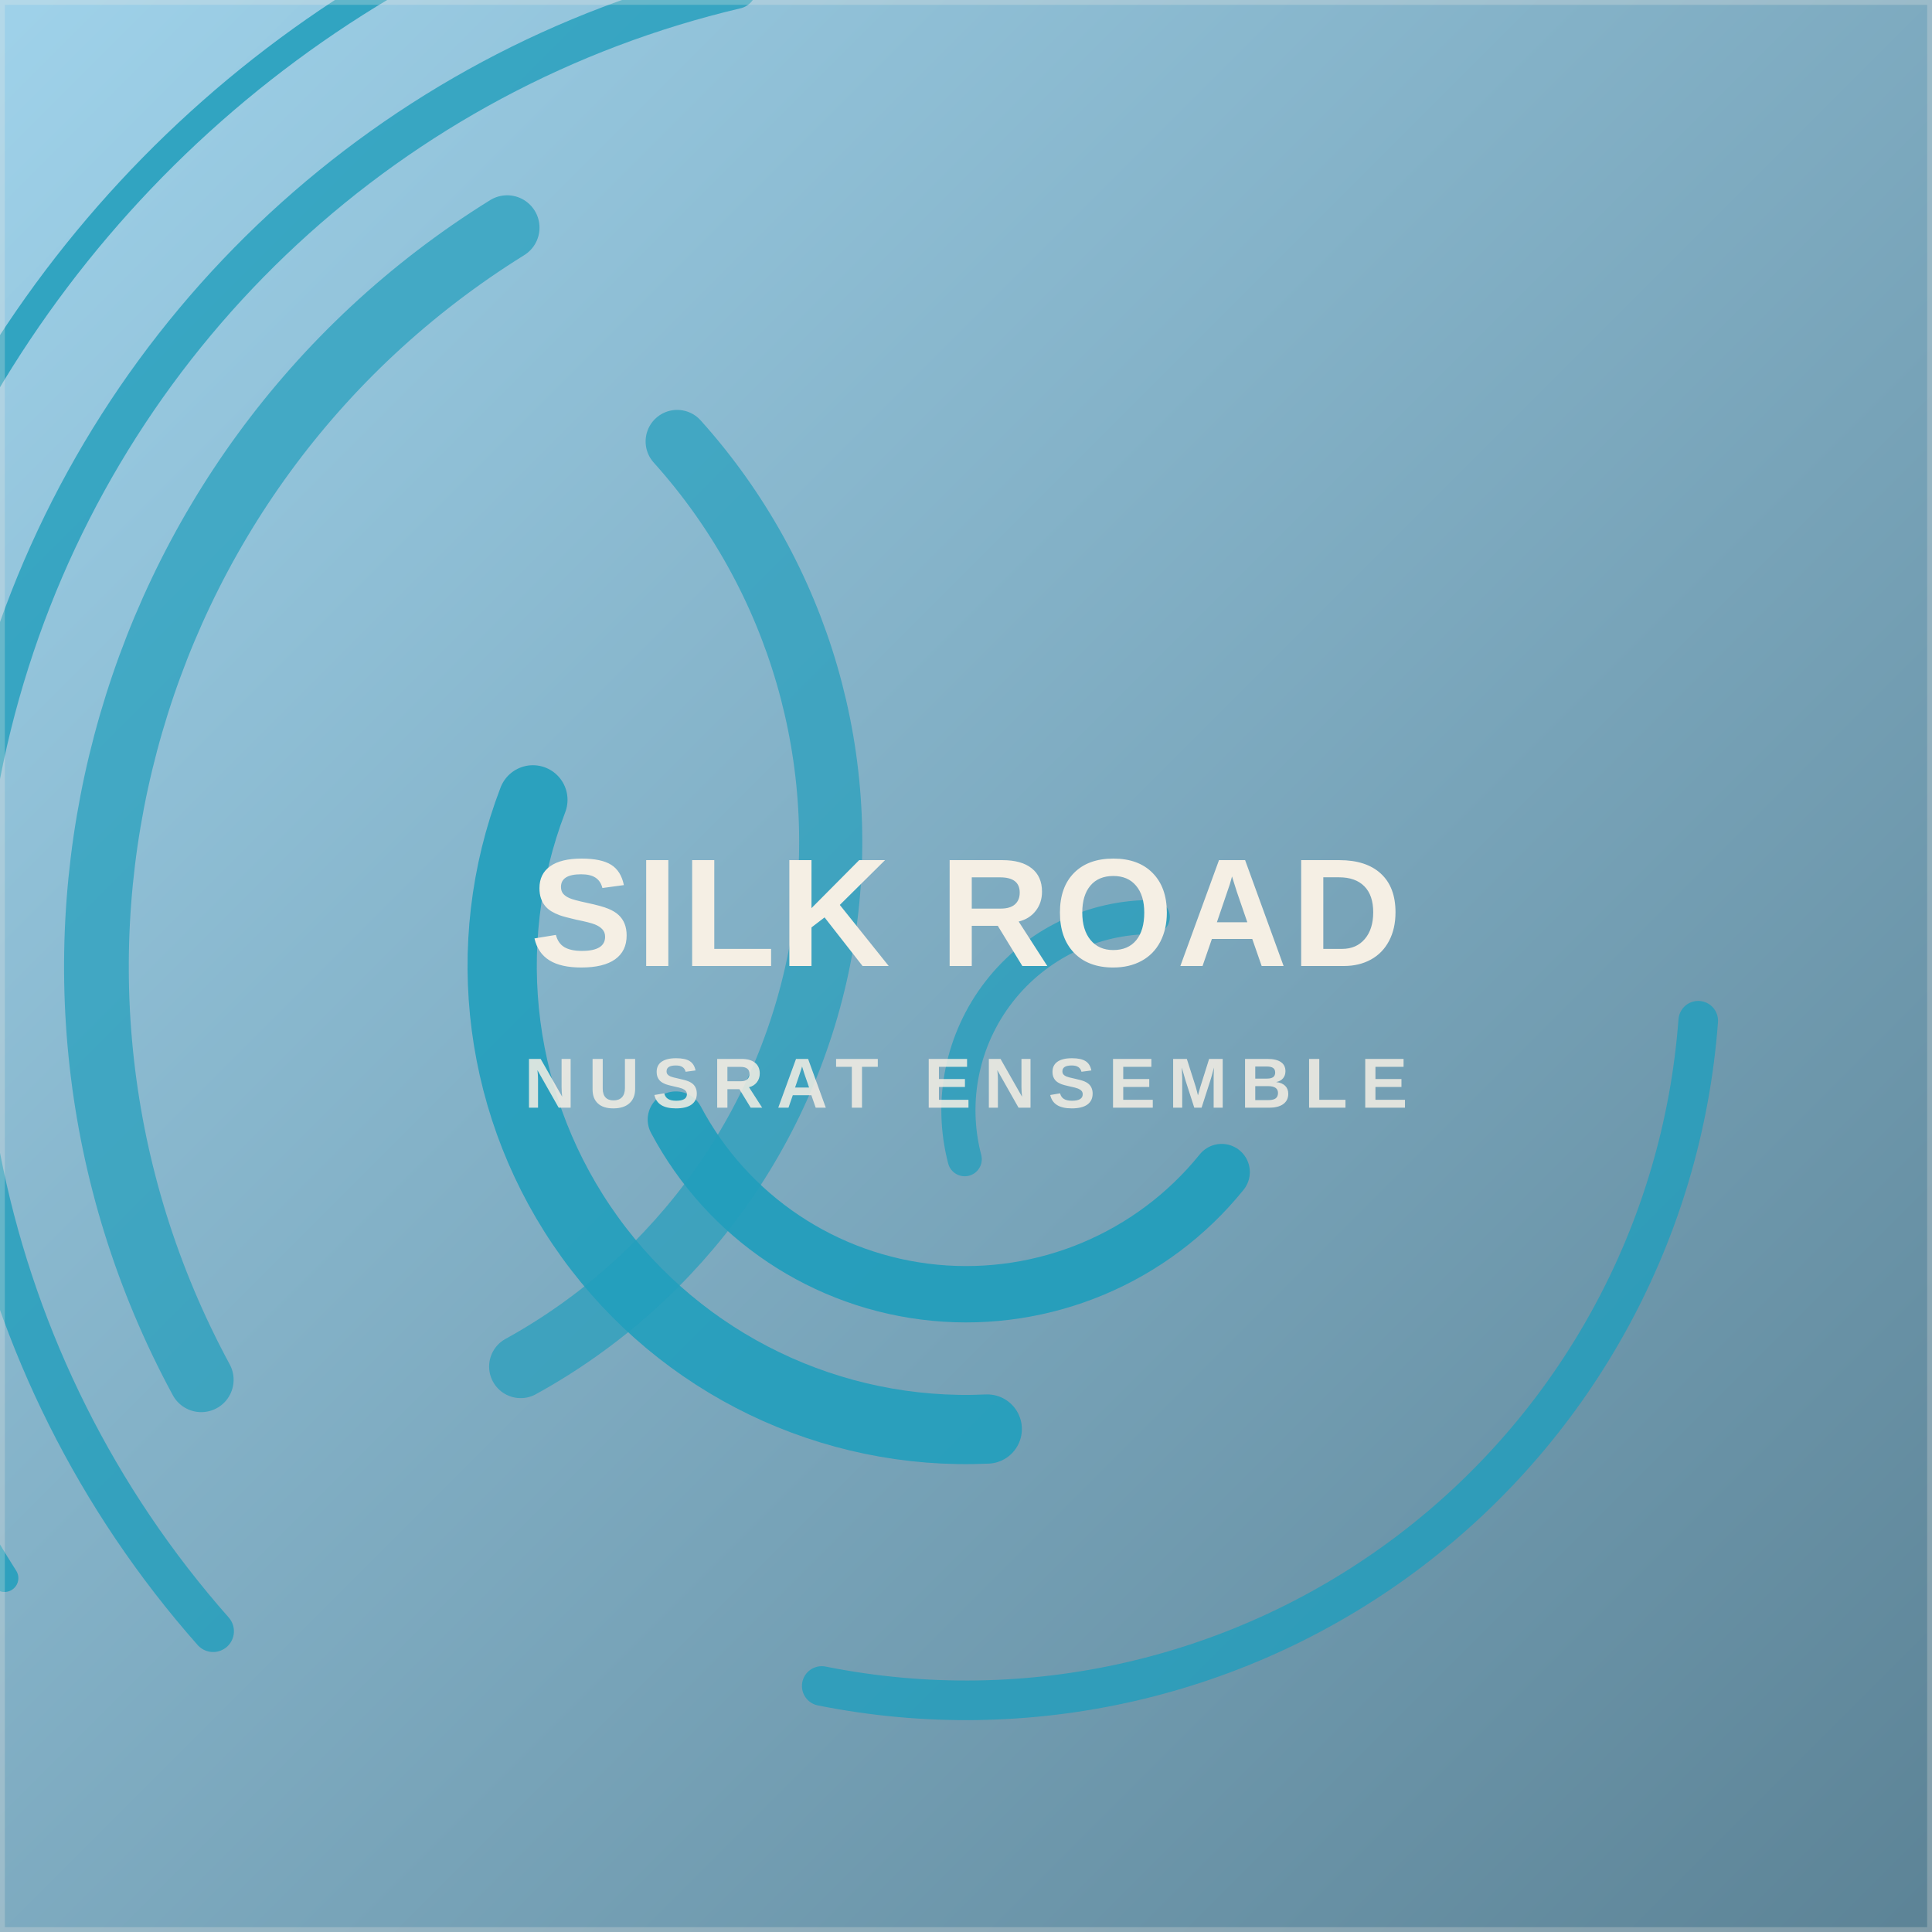
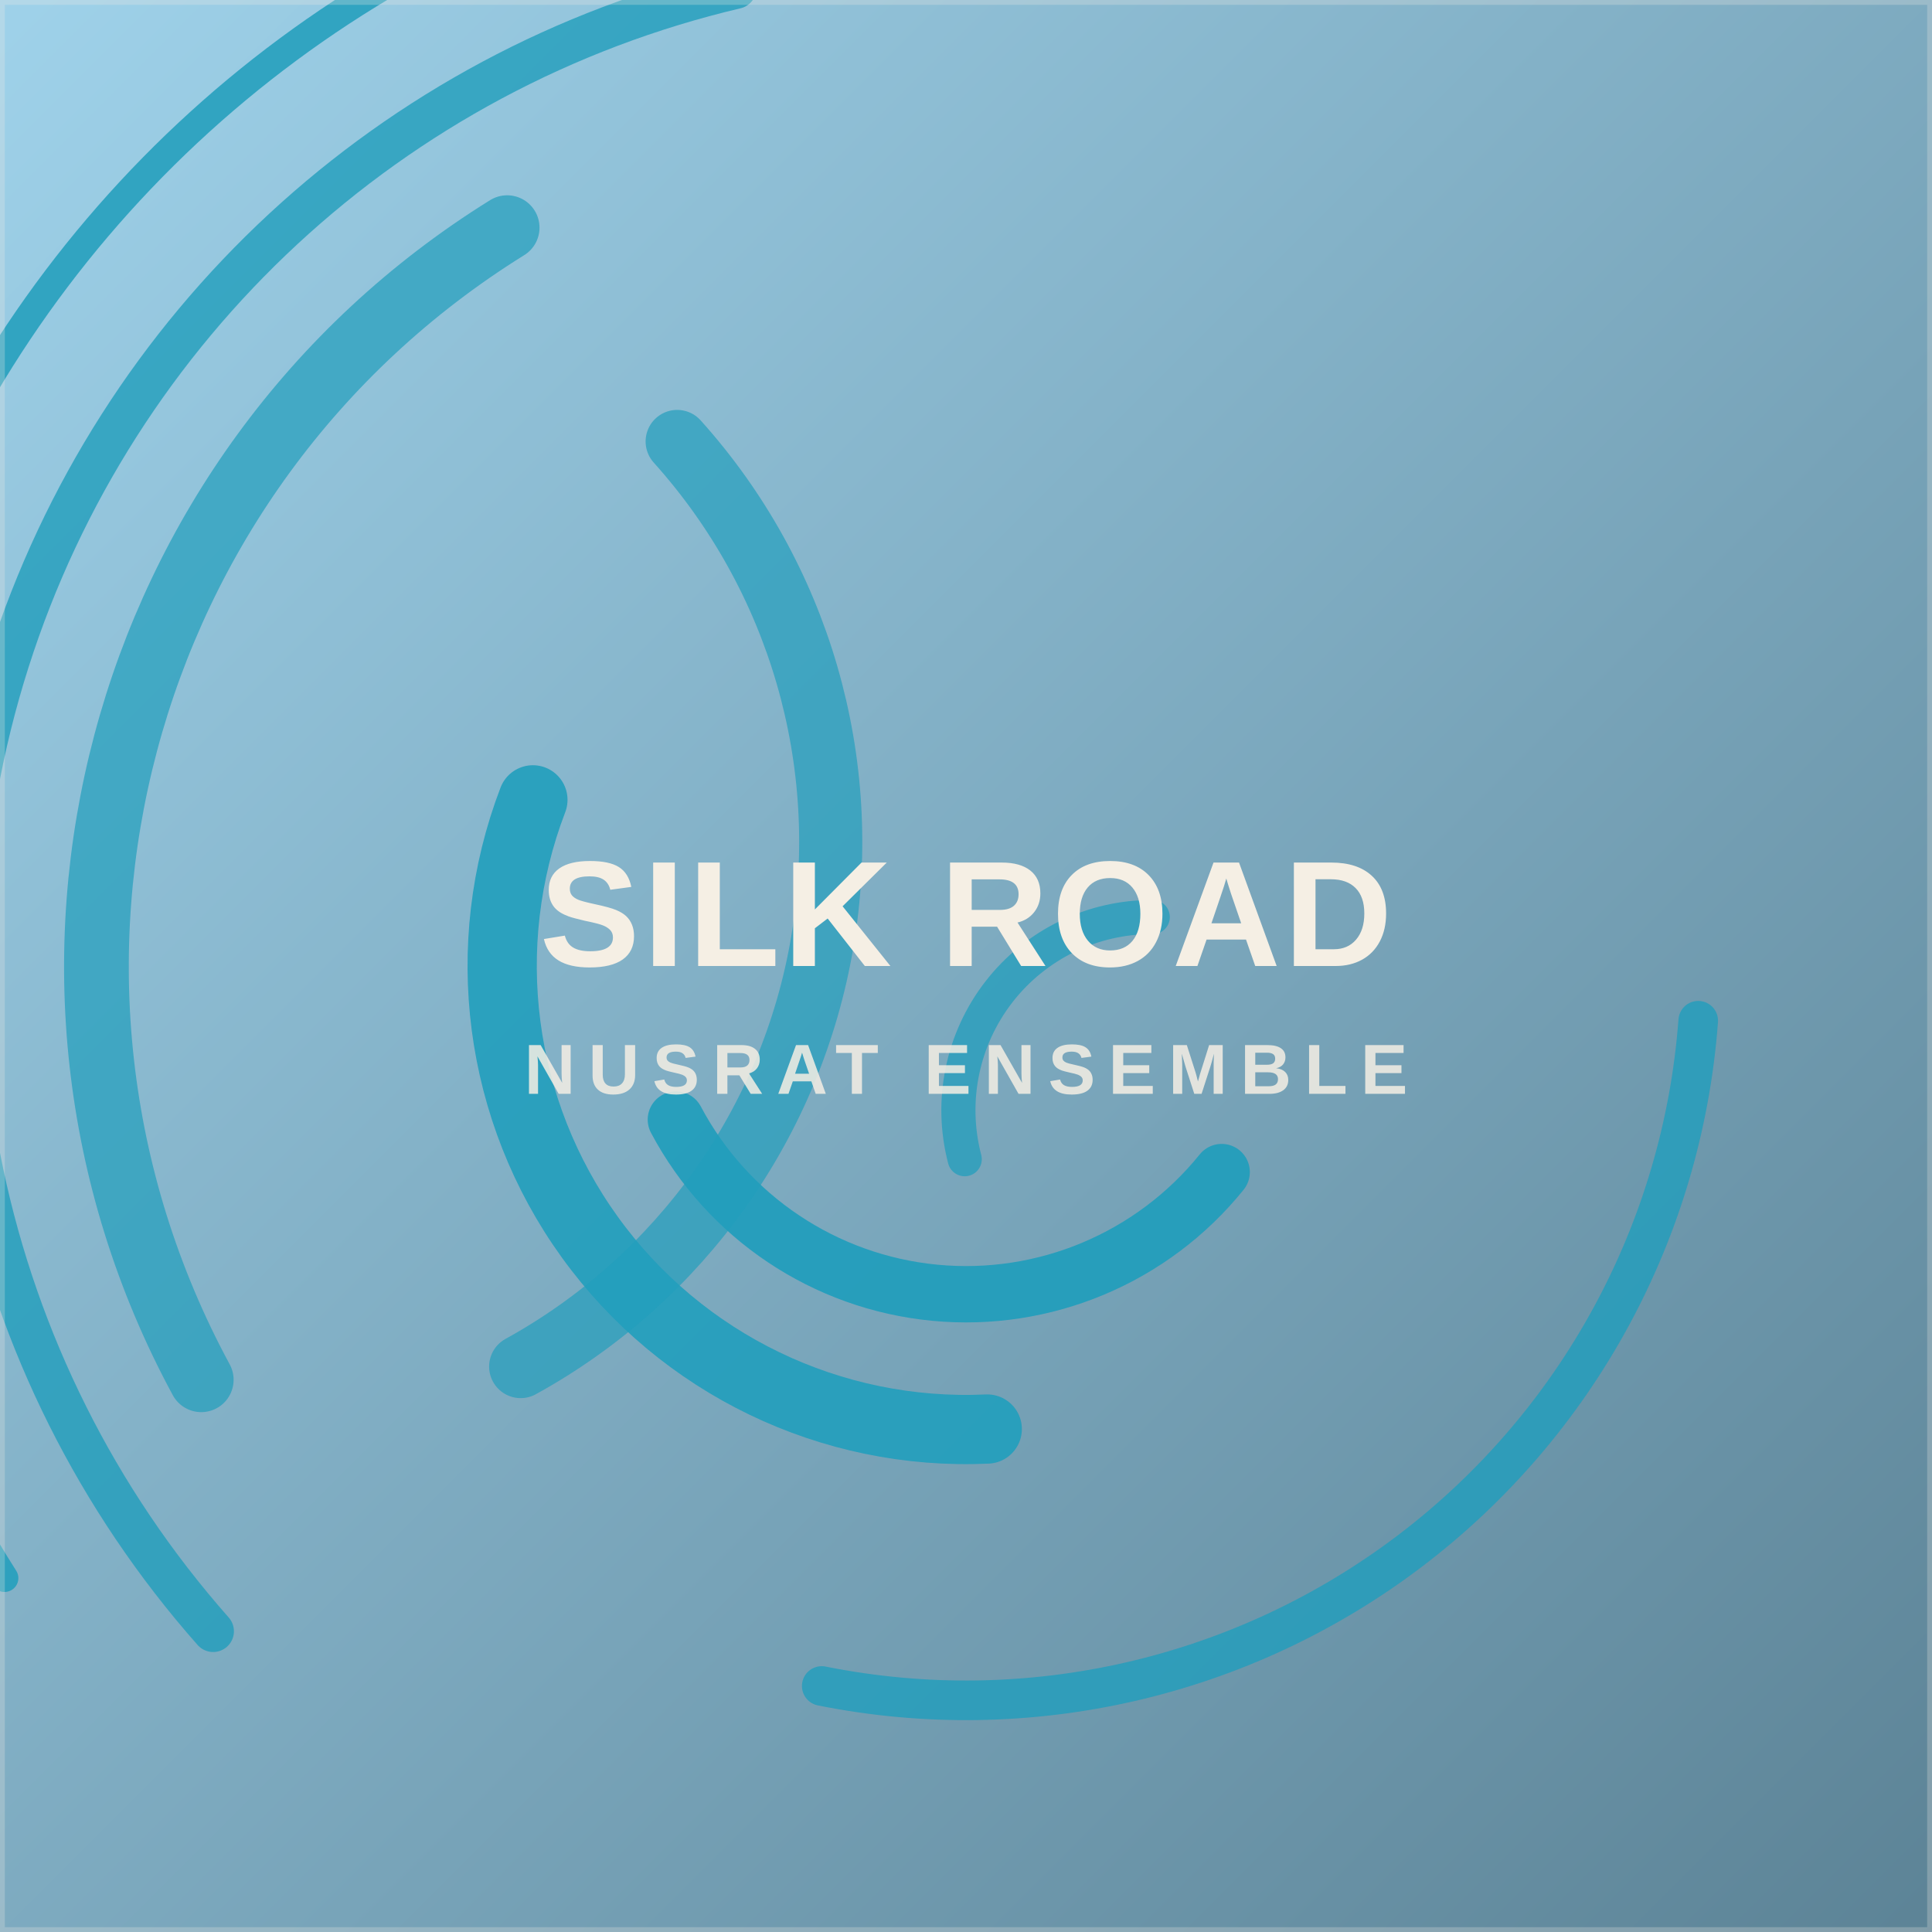
<svg xmlns="http://www.w3.org/2000/svg" viewBox="0 0 600 600">
  <defs>
    <linearGradient id="g" x1="0" y1="0" x2="1" y2="1">
      <stop offset="0" stop-color="#9fd2ea" />
      <stop offset="1" stop-color="#5c8396" />
    </linearGradient>
  </defs>
  <rect width="600" height="600" fill="url(#g)" />
  <g>
    <path d="M 299.6 360.0 A 60 60 0 0 1 358.0 284.8" fill="none" stroke="#219ebc" stroke-width="10.6" opacity="0.75" stroke-linecap="round" />
    <path d="M 379.4 364.0 A 102 102 0 0 1 209.9 347.7" fill="none" stroke="#219ebc" stroke-width="17.5" opacity="0.93" stroke-linecap="round" />
    <path d="M 306.6 443.8 A 144 144 0 0 1 165.5 248.4" fill="none" stroke="#219ebc" stroke-width="21.5" opacity="0.90" stroke-linecap="round" />
    <path d="M 210.3 137.1 A 186 186 0 0 1 161.7 424.4" fill="none" stroke="#219ebc" stroke-width="19.6" opacity="0.69" stroke-linecap="round" />
    <path d="M 527.4 317.0 A 228 228 0 0 1 255.2 523.6" fill="none" stroke="#219ebc" stroke-width="12.3" opacity="0.81" stroke-linecap="round" />
    <path d="M 62.5 428.5 A 270 270 0 0 1 157.5 70.7" fill="none" stroke="#219ebc" stroke-width="20.1" opacity="0.70" stroke-linecap="round" />
    <path d="M 66.2 506.6 A 312 312 0 0 1 228.5 -3.7" fill="none" stroke="#219ebc" stroke-width="12.9" opacity="0.80" stroke-linecap="round" />
    <path d="M 1.4 490.1 A 354 354 0 0 1 198.9 -39.3" fill="none" stroke="#219ebc" stroke-width="8.6" opacity="0.87" stroke-linecap="round" />
  </g>
  <rect x="0" y="0" width="600" height="600" fill="none" stroke="rgba(245,239,228,0.25)" stroke-width="3" />
-   <text x="300" y="300" text-anchor="middle" font-family="Arial Black, Arial, sans-serif" font-weight="900" font-size="47.778" fill="#f5efe4" letter-spacing="1">SILK ROAD</text>
-   <text x="300" y="344" text-anchor="middle" font-family="Arial, sans-serif" font-weight="700" font-size="22" fill="#f5efe4" opacity="0.85" letter-spacing="4">NUSRAT ENSEMBLE</text>
+   <text x="300" y="300.0" text-anchor="middle" font-family="Arial Black, Arial, sans-serif" font-weight="900" font-size="46.7" fill="#f5efe4" letter-spacing="1">SILK ROAD</text>
+   <text x="300" y="339.7" text-anchor="middle" font-family="Arial, sans-serif" font-weight="700" font-size="22" fill="#f5efe4" opacity="0.85" letter-spacing="4">NUSRAT ENSEMBLE</text>
</svg>
